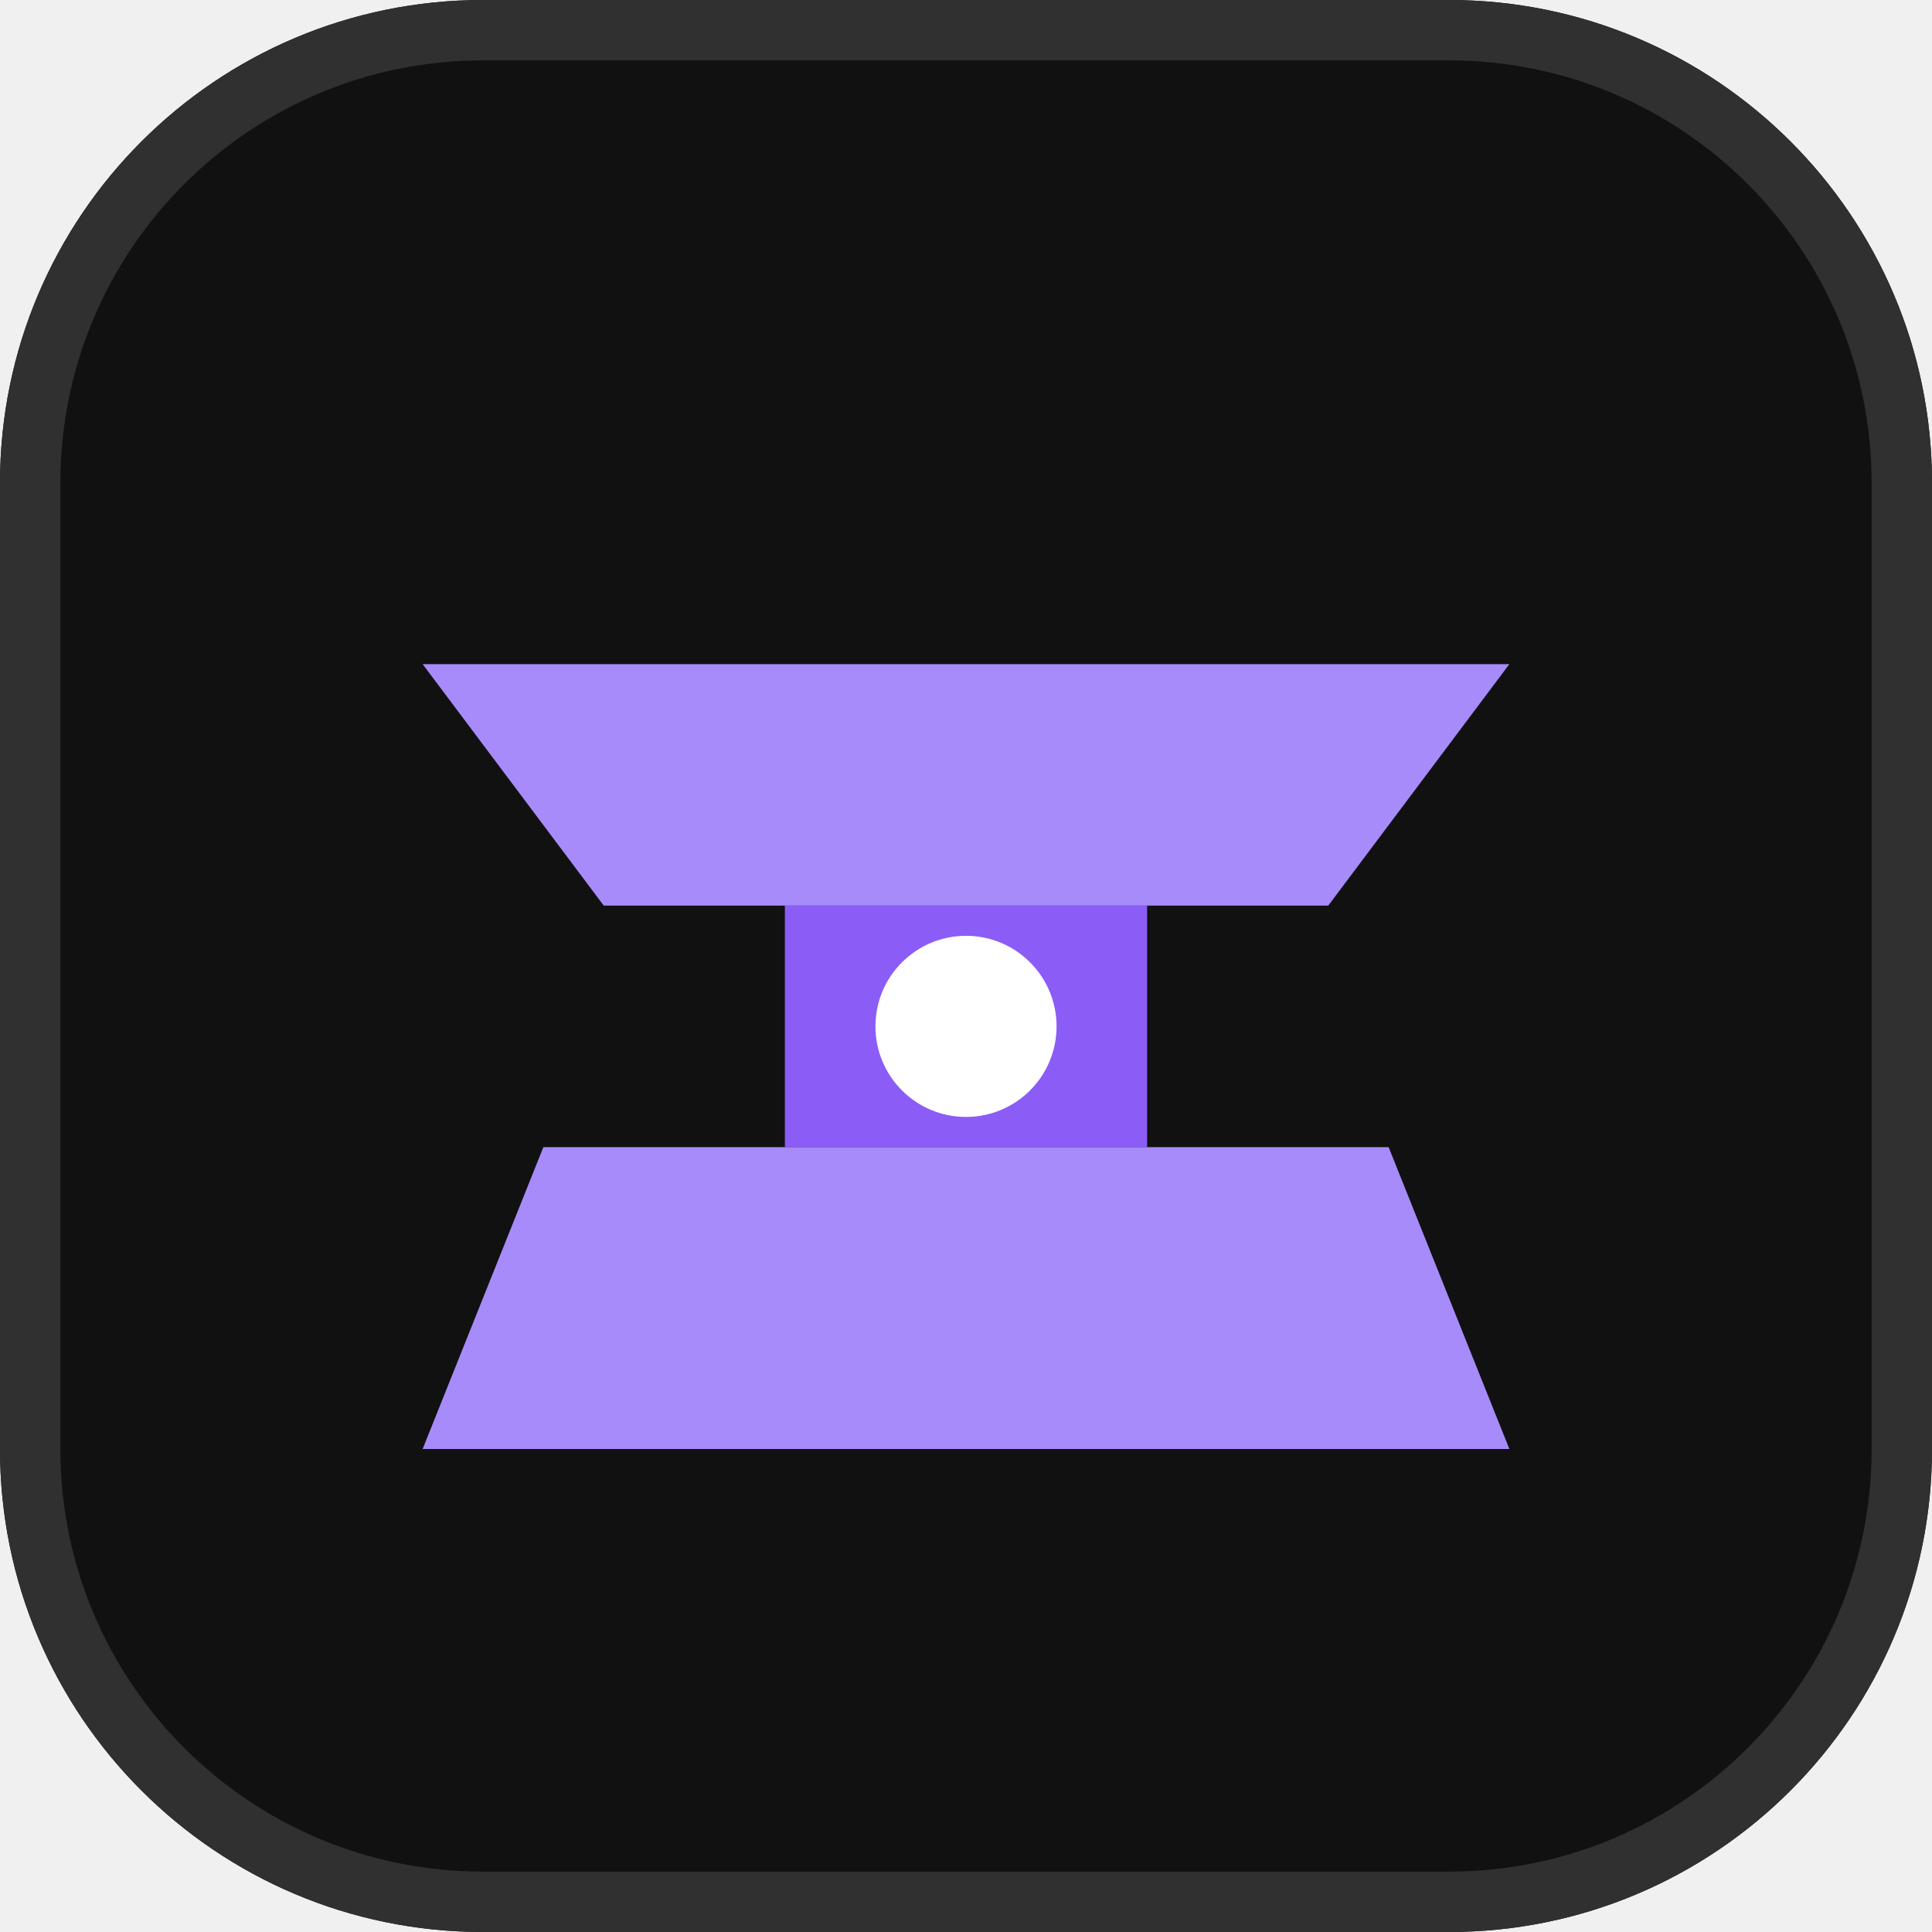
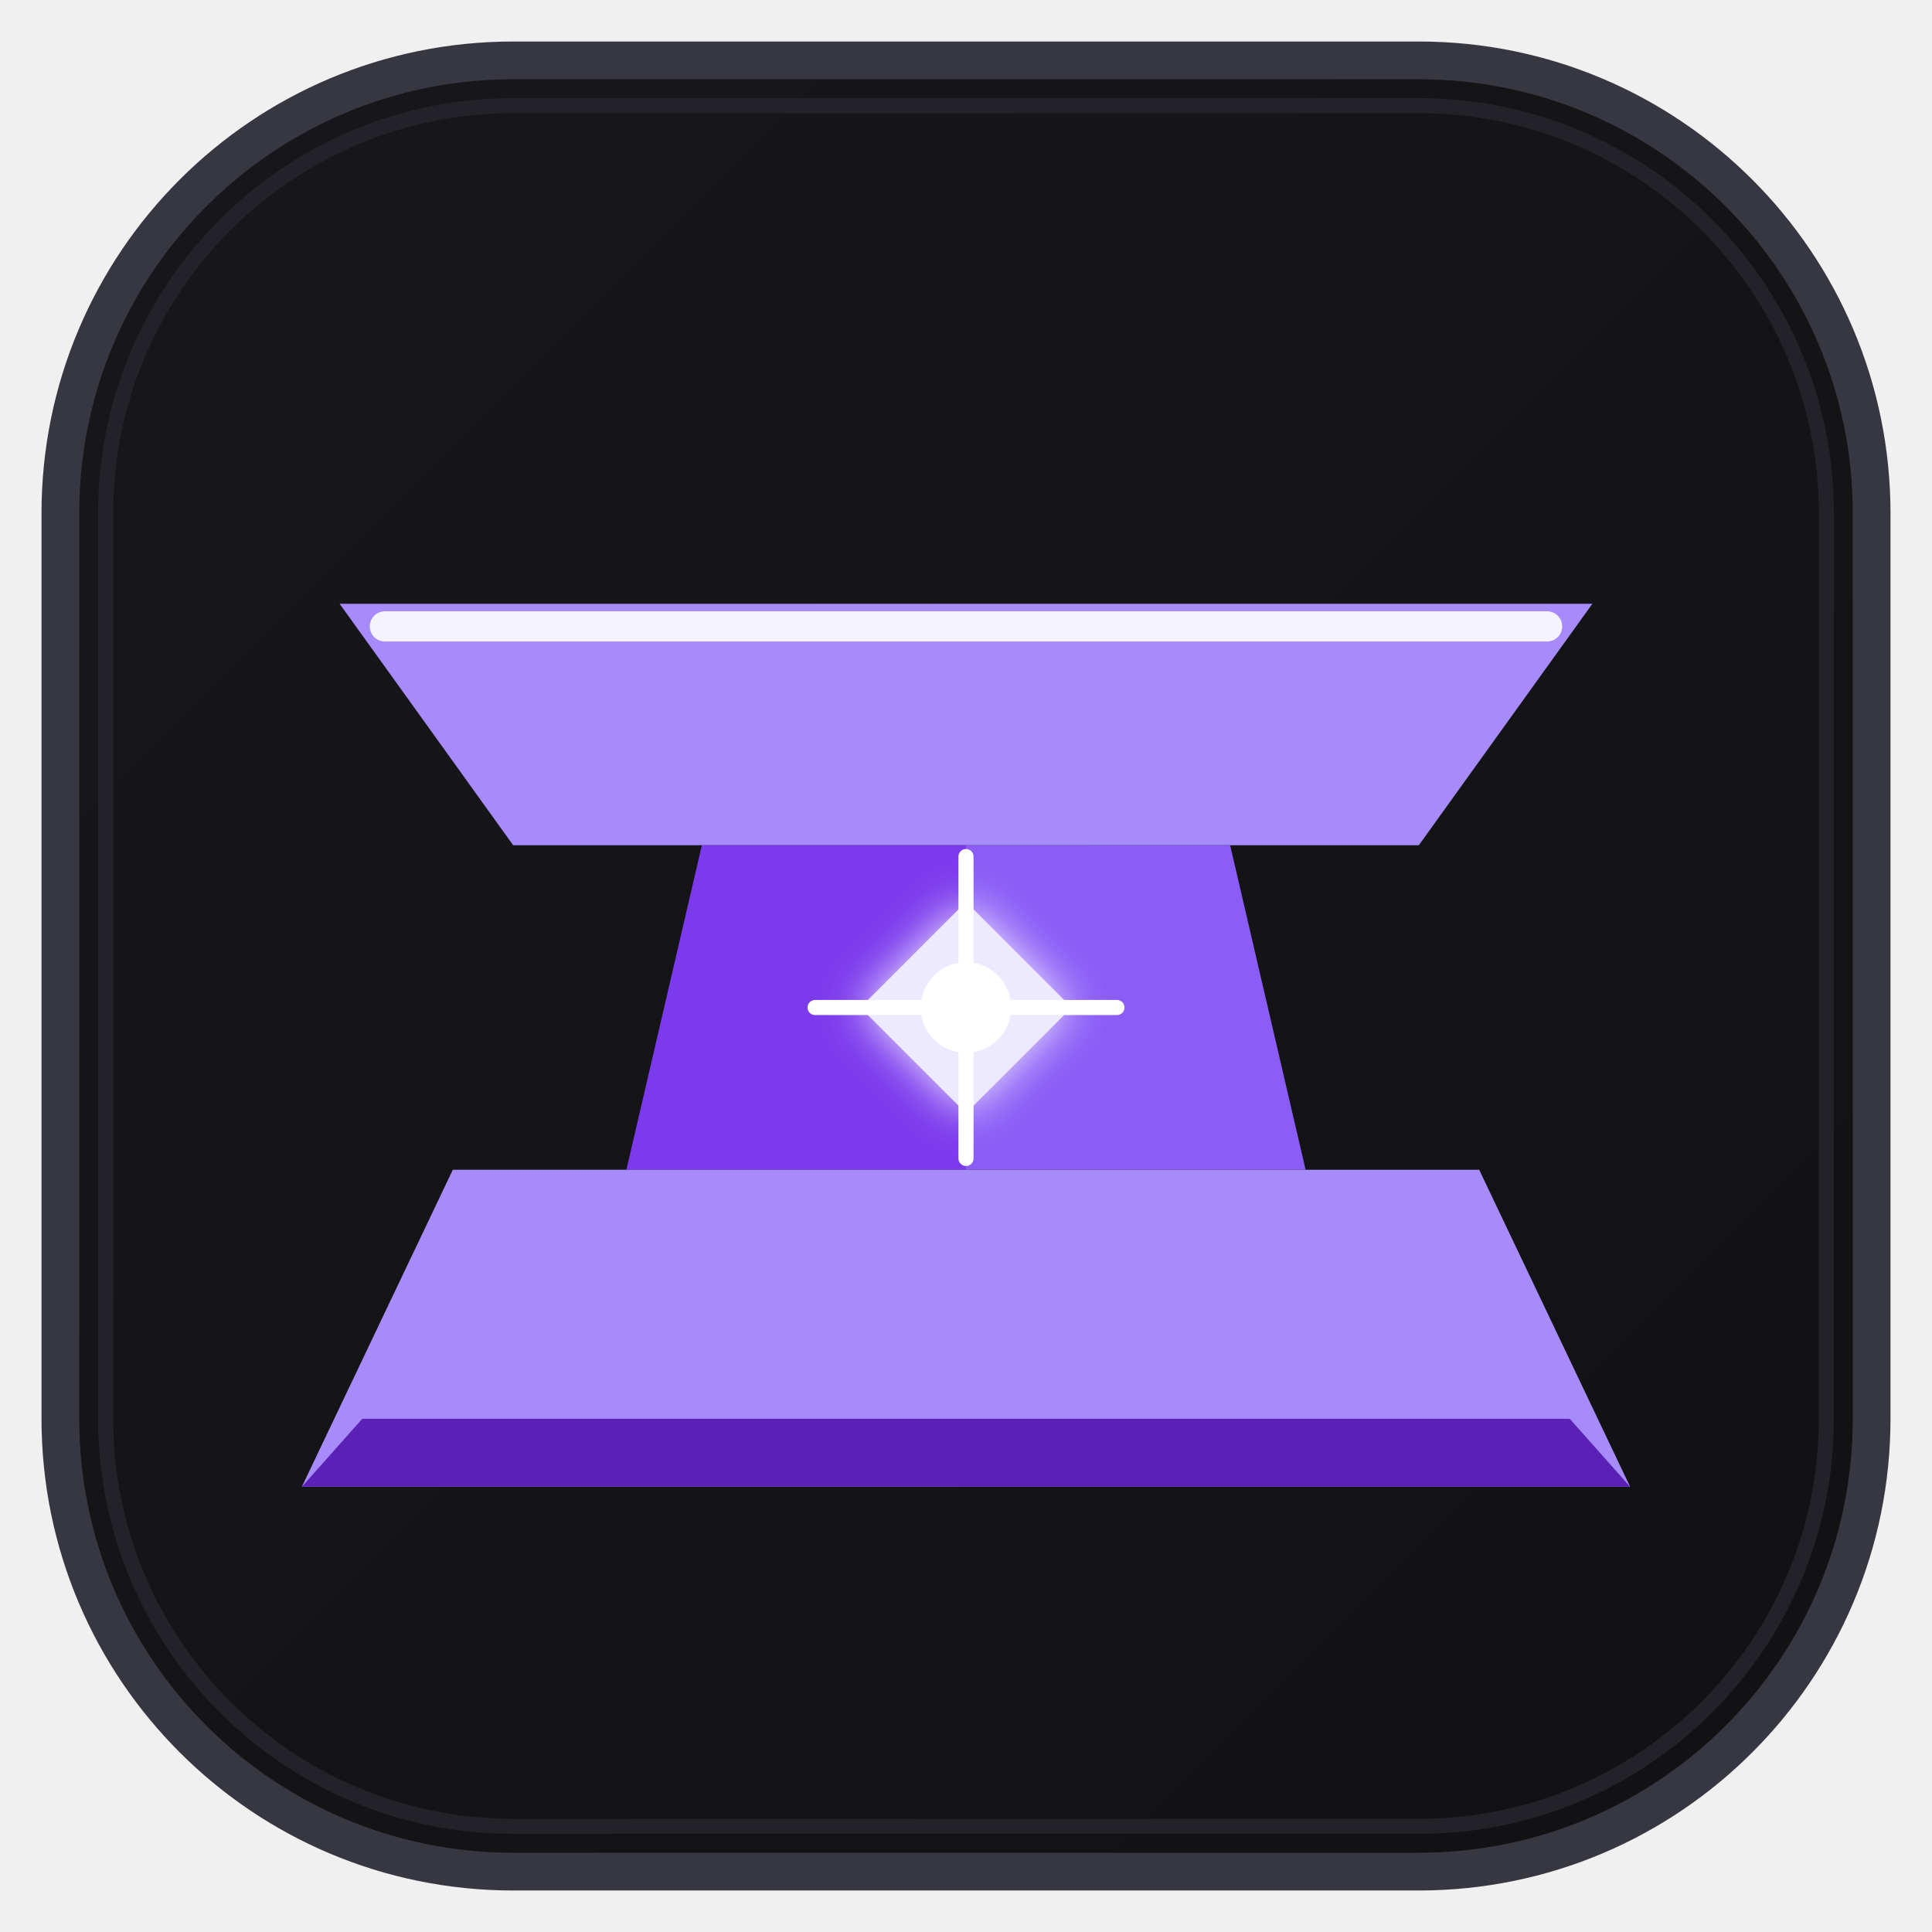
- <svg xmlns="http://www.w3.org/2000/svg" viewBox="0 0 32 32" fill="none">
-   <rect width="32" height="32" rx="8" fill="#111111" />
-   <rect x="0.5" y="0.5" width="31" height="31" rx="7.5" stroke="#303030" />
-   <path d="M7 11h18l-3 4H10l-3-4z" fill="#A78BFA" />
-   <path d="M13 15h6v4h-6z" fill="#8B5CF6" />
-   <path d="M9 19h14l2 5H7l2-5z" fill="#A78BFA" />
-   <circle cx="16" cy="17" r="1.5" fill="#FFFFFF" />
+ <svg xmlns="http://www.w3.org/2000/svg" viewBox="0 0 512 512" fill="none">
+   <defs>
+     <linearGradient id="bgGrad" x1="0%" y1="0%" x2="100%" y2="100%">
+       <stop offset="0%" stop-color="#18181C" />
+       <stop offset="100%" stop-color="#111113" />
+     </linearGradient>
+     <filter id="glow" x="-20%" y="-20%" width="140%" height="140%">
+       <feGaussianBlur stdDeviation="6" result="blur" />
+       <feComposite in="SourceGraphic" in2="blur" operator="over" />
+     </filter>
+   </defs>
+   <rect x="16" y="16" width="480" height="480" rx="120" fill="url(#bgGrad)" stroke="#373741" stroke-width="10" />
+   <rect x="28" y="28" width="456" height="456" rx="108" fill="none" stroke="#222228" stroke-width="4" />
+   <polygon points="90,160 422,160 376,224 136,224" fill="#A78BFA" />
+   <line x1="102" y1="166" x2="410" y2="166" stroke="#F5F3FF" stroke-width="8" stroke-linecap="round" />
+   <polygon points="186,224 256,224 256,310 166,310" fill="#7C3AED" />
+   <polygon points="256,224 326,224 346,310 256,310" fill="#8B5CF6" />
+   <polygon points="120,310 392,310 432,394 80,394" fill="#A78BFA" />
+   <polygon points="96,376 416,376 432,394 80,394" fill="#5B21B6" />
+   <polygon points="256,239 284,267 256,295 228,267" fill="#EDE9FE" filter="url(#glow)" />
+   <circle cx="256" cy="267" r="12" fill="#FFFFFF" />
+   <line x1="256" y1="227" x2="256" y2="307" stroke="#FFFFFF" stroke-width="4" stroke-linecap="round" />
+   <line x1="216" y1="267" x2="296" y2="267" stroke="#FFFFFF" stroke-width="4" stroke-linecap="round" />
</svg>
